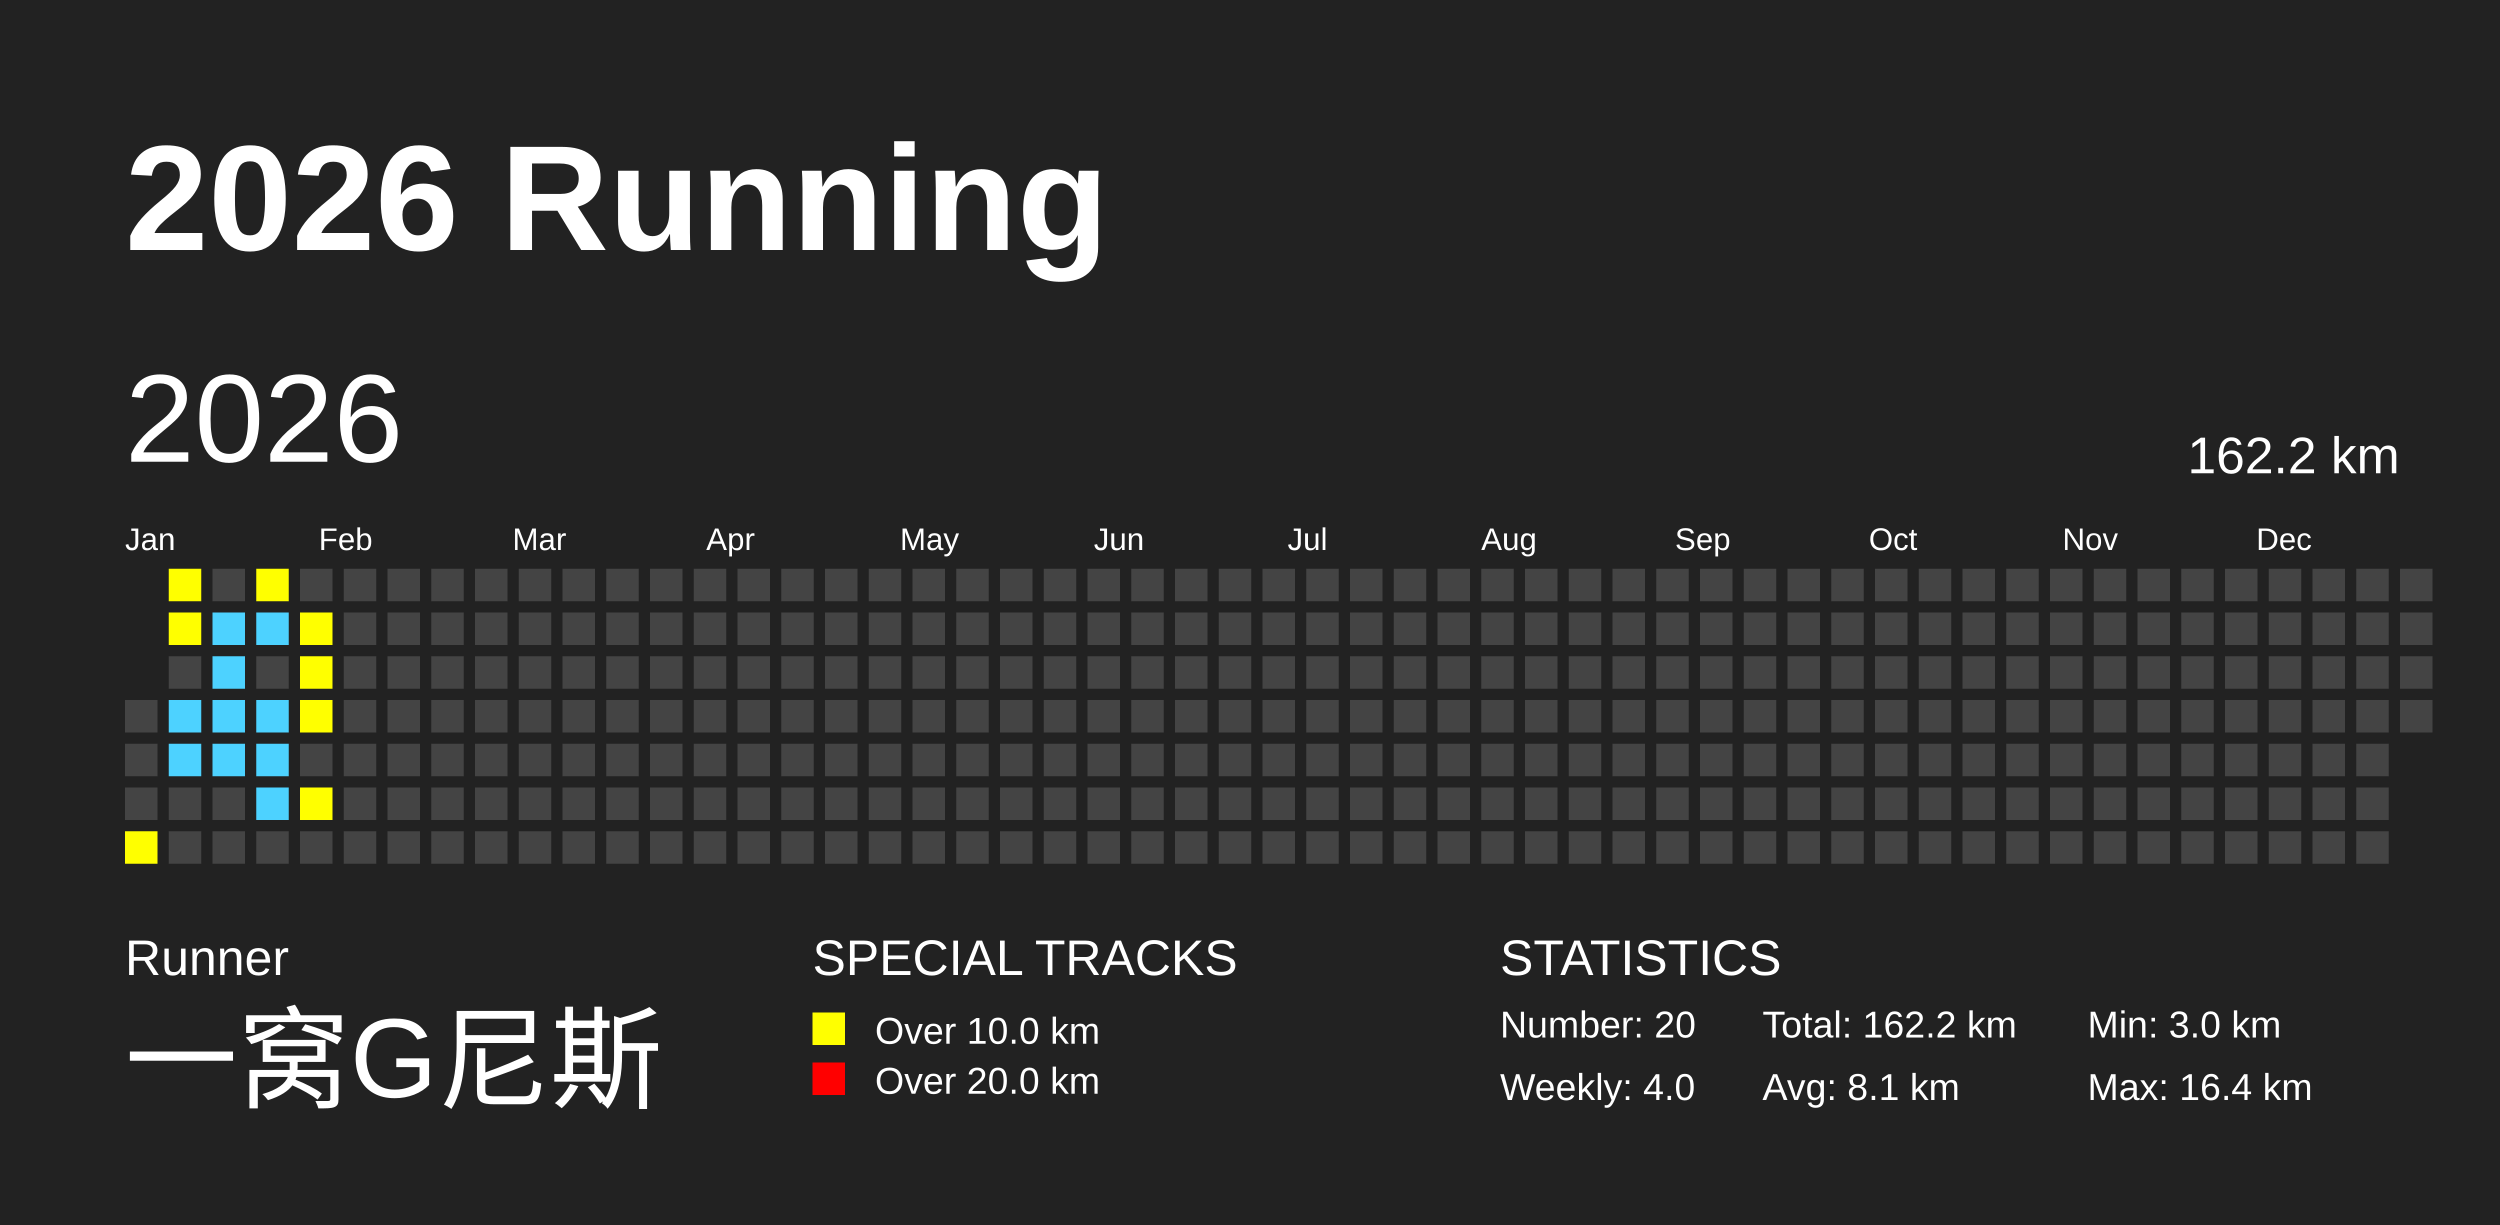
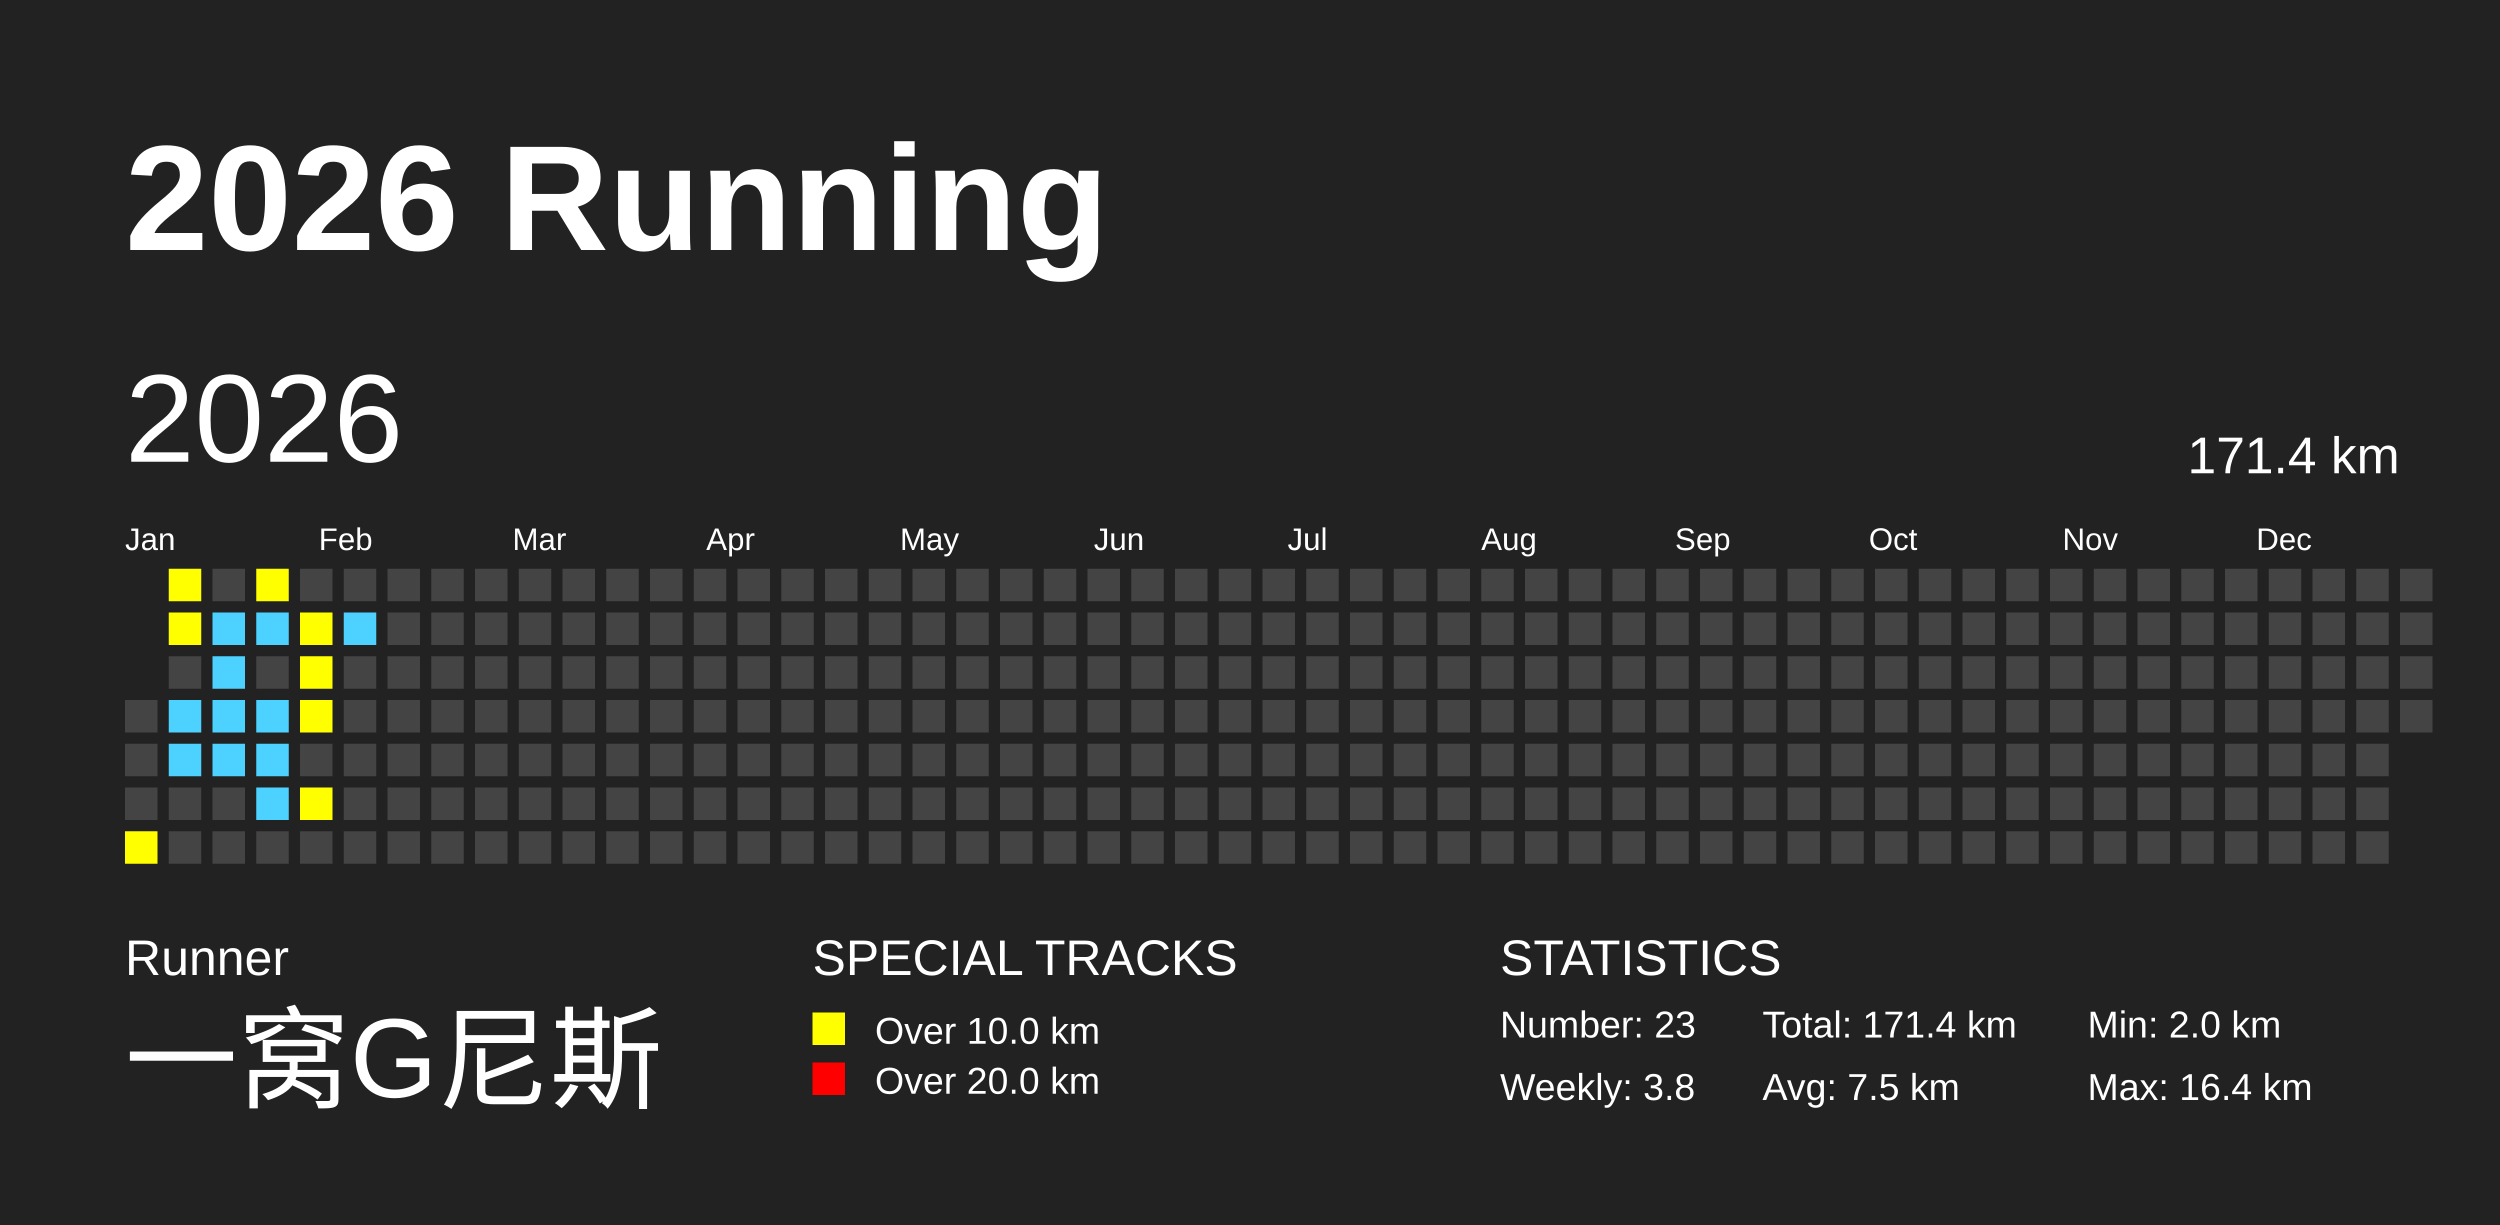
<svg xmlns="http://www.w3.org/2000/svg" baseProfile="full" height="98mm" version="1.1" viewBox="0,0,200,98" width="200mm">
  <defs />
  <rect fill="#222222" height="98" width="200" x="0" y="0" />
  <text fill="#FFFFFF" style="font-size:12px; font-family:Arial; font-weight:bold;" x="10" y="20">2026 Running</text>
  <text fill="#FFFFFF" style="font-size:4px; font-family:Arial" x="10" y="78">Runner</text>
  <text fill="#FFFFFF" style="font-size:9px; font-family:Arial" x="10" y="88">一窝G尼斯</text>
  <text fill="#FFFFFF" style="font-size:4px; font-family:Arial" x="65" y="78">SPECIAL TRACKS</text>
  <rect fill="yellow" height="2.6" width="2.6" x="65" y="81" />
  <text fill="#FFFFFF" style="font-size:3px; font-family:Arial" x="70" y="83.5">Over 10.0 km</text>
  <rect fill="red" height="2.6" width="2.6" x="65" y="85" />
  <text fill="#FFFFFF" style="font-size:3px; font-family:Arial" x="70" y="87.5">Over 20.0 km</text>
  <text fill="#FFFFFF" style="font-size:4px; font-family:Arial" x="120" y="78">STATISTICS</text>
-   <text fill="#FFFFFF" style="font-size:3px; font-family:Arial" x="120" y="83">Number: 20</text>
-   <text fill="#FFFFFF" style="font-size:3px; font-family:Arial" x="120" y="88">Weekly: 4.0</text>
-   <text fill="#FFFFFF" style="font-size:3px; font-family:Arial" x="141" y="83">Total: 162.2 km</text>
-   <text fill="#FFFFFF" style="font-size:3px; font-family:Arial" x="141" y="88">Avg: 8.1 km</text>
-   <text fill="#FFFFFF" style="font-size:3px; font-family:Arial" x="167" y="83">Min: 3.0 km</text>
+   <text fill="#FFFFFF" style="font-size:3px; font-family:Arial" x="120" y="83">Number: 23</text>
+   <text fill="#FFFFFF" style="font-size:3px; font-family:Arial" x="120" y="88">Weekly: 3.8</text>
+   <text fill="#FFFFFF" style="font-size:3px; font-family:Arial" x="141" y="83">Total: 171.4 km</text>
+   <text fill="#FFFFFF" style="font-size:3px; font-family:Arial" x="141" y="88">Avg: 7.5 km</text>
+   <text fill="#FFFFFF" style="font-size:3px; font-family:Arial" x="167" y="83">Min: 2.0 km</text>
  <text fill="#FFFFFF" style="font-size:3px; font-family:Arial" x="167" y="88">Max: 16.4 km</text>
  <text dominant-baseline="hanging" fill="#FFFFFF" style="font-size:10.0px; font-family:Arial;" x="10" y="30">2026</text>
-   <text dominant-baseline="hanging" fill="#FFFFFF" style="font-size:4.125px; font-family:Arial;" x="175" y="35">162.2 km</text>
+   <text dominant-baseline="hanging" fill="#FFFFFF" style="font-size:4.125px; font-family:Arial;" x="175" y="35">171.4 km</text>
  <text fill="#FFFFFF" style="font-size:2.5px; font-family:Arial" x="10.0" y="44">Jan</text>
  <text fill="#FFFFFF" style="font-size:2.5px; font-family:Arial" x="25.5" y="44">Feb</text>
  <text fill="#FFFFFF" style="font-size:2.5px; font-family:Arial" x="41.0" y="44">Mar</text>
  <text fill="#FFFFFF" style="font-size:2.5px; font-family:Arial" x="56.5" y="44">Apr</text>
  <text fill="#FFFFFF" style="font-size:2.5px; font-family:Arial" x="72.0" y="44">May</text>
  <text fill="#FFFFFF" style="font-size:2.5px; font-family:Arial" x="87.5" y="44">Jun</text>
  <text fill="#FFFFFF" style="font-size:2.5px; font-family:Arial" x="103.0" y="44">Jul</text>
  <text fill="#FFFFFF" style="font-size:2.5px; font-family:Arial" x="118.5" y="44">Aug</text>
  <text fill="#FFFFFF" style="font-size:2.5px; font-family:Arial" x="134.0" y="44">Sep</text>
  <text fill="#FFFFFF" style="font-size:2.5px; font-family:Arial" x="149.5" y="44">Oct</text>
  <text fill="#FFFFFF" style="font-size:2.5px; font-family:Arial" x="165.0" y="44">Nov</text>
  <text fill="#FFFFFF" style="font-size:2.5px; font-family:Arial" x="180.5" y="44">Dec</text>
  <rect fill="#444444" height="2.6" width="2.6" x="10.0" y="56.0" />
  <rect fill="#444444" height="2.6" width="2.6" x="10.0" y="59.5" />
  <rect fill="#444444" height="2.6" width="2.6" x="10.0" y="63.0" />
  <rect fill="yellow" height="2.6" width="2.6" x="10.0" y="66.5" />
  <rect fill="yellow" height="2.6" width="2.6" x="13.5" y="45.5" />
  <rect fill="yellow" height="2.6" width="2.6" x="13.5" y="49.0" />
  <rect fill="#444444" height="2.6" width="2.6" x="13.5" y="52.5" />
  <rect fill="#4DD2FF" height="2.6" width="2.6" x="13.5" y="56.0" />
  <rect fill="#4DD2FF" height="2.6" width="2.6" x="13.5" y="59.5" />
  <rect fill="#444444" height="2.6" width="2.6" x="13.5" y="63.0" />
  <rect fill="#444444" height="2.6" width="2.6" x="13.5" y="66.5" />
  <rect fill="#444444" height="2.6" width="2.6" x="17.0" y="45.5" />
  <rect fill="#4DD2FF" height="2.6" width="2.6" x="17.0" y="49.0" />
  <rect fill="#4DD2FF" height="2.6" width="2.6" x="17.0" y="52.5" />
  <rect fill="#4DD2FF" height="2.6" width="2.6" x="17.0" y="56.0" />
  <rect fill="#4DD2FF" height="2.6" width="2.6" x="17.0" y="59.5" />
  <rect fill="#444444" height="2.6" width="2.6" x="17.0" y="63.0" />
  <rect fill="#444444" height="2.6" width="2.6" x="17.0" y="66.5" />
  <rect fill="yellow" height="2.6" width="2.6" x="20.5" y="45.5" />
  <rect fill="#4DD2FF" height="2.6" width="2.6" x="20.5" y="49.0" />
  <rect fill="#444444" height="2.6" width="2.6" x="20.5" y="52.5" />
  <rect fill="#4DD2FF" height="2.6" width="2.6" x="20.5" y="56.0" />
  <rect fill="#4DD2FF" height="2.6" width="2.6" x="20.5" y="59.5" />
  <rect fill="#4DD2FF" height="2.6" width="2.6" x="20.5" y="63.0" />
  <rect fill="#444444" height="2.6" width="2.6" x="20.5" y="66.5" />
  <rect fill="#444444" height="2.6" width="2.6" x="24.0" y="45.5" />
  <rect fill="yellow" height="2.6" width="2.6" x="24.0" y="49.0" />
  <rect fill="yellow" height="2.6" width="2.6" x="24.0" y="52.5" />
  <rect fill="yellow" height="2.6" width="2.6" x="24.0" y="56.0" />
  <rect fill="#444444" height="2.6" width="2.6" x="24.0" y="59.5" />
  <rect fill="yellow" height="2.6" width="2.6" x="24.0" y="63.0" />
  <rect fill="#444444" height="2.6" width="2.6" x="24.0" y="66.5" />
  <rect fill="#444444" height="2.6" width="2.6" x="27.5" y="45.5" />
-   <rect fill="#444444" height="2.6" width="2.6" x="27.5" y="49.0" />
+   <rect fill="#4DD2FF" height="2.6" width="2.6" x="27.5" y="49.0" />
  <rect fill="#444444" height="2.6" width="2.6" x="27.5" y="52.5" />
  <rect fill="#444444" height="2.6" width="2.6" x="27.5" y="56.0" />
  <rect fill="#444444" height="2.6" width="2.6" x="27.5" y="59.5" />
  <rect fill="#444444" height="2.6" width="2.6" x="27.5" y="63.0" />
  <rect fill="#444444" height="2.6" width="2.6" x="27.5" y="66.5" />
  <rect fill="#444444" height="2.6" width="2.6" x="31.0" y="45.5" />
  <rect fill="#444444" height="2.6" width="2.6" x="31.0" y="49.0" />
  <rect fill="#444444" height="2.6" width="2.6" x="31.0" y="52.5" />
  <rect fill="#444444" height="2.6" width="2.6" x="31.0" y="56.0" />
  <rect fill="#444444" height="2.6" width="2.6" x="31.0" y="59.5" />
  <rect fill="#444444" height="2.6" width="2.6" x="31.0" y="63.0" />
  <rect fill="#444444" height="2.6" width="2.6" x="31.0" y="66.5" />
  <rect fill="#444444" height="2.6" width="2.6" x="34.5" y="45.5" />
  <rect fill="#444444" height="2.6" width="2.6" x="34.5" y="49.0" />
  <rect fill="#444444" height="2.6" width="2.6" x="34.5" y="52.5" />
  <rect fill="#444444" height="2.6" width="2.6" x="34.5" y="56.0" />
  <rect fill="#444444" height="2.6" width="2.6" x="34.5" y="59.5" />
  <rect fill="#444444" height="2.6" width="2.6" x="34.5" y="63.0" />
  <rect fill="#444444" height="2.6" width="2.6" x="34.5" y="66.5" />
  <rect fill="#444444" height="2.6" width="2.6" x="38.0" y="45.5" />
  <rect fill="#444444" height="2.6" width="2.6" x="38.0" y="49.0" />
  <rect fill="#444444" height="2.6" width="2.6" x="38.0" y="52.5" />
  <rect fill="#444444" height="2.6" width="2.6" x="38.0" y="56.0" />
  <rect fill="#444444" height="2.6" width="2.6" x="38.0" y="59.5" />
  <rect fill="#444444" height="2.6" width="2.6" x="38.0" y="63.0" />
  <rect fill="#444444" height="2.6" width="2.6" x="38.0" y="66.5" />
  <rect fill="#444444" height="2.6" width="2.6" x="41.5" y="45.5" />
  <rect fill="#444444" height="2.6" width="2.6" x="41.5" y="49.0" />
  <rect fill="#444444" height="2.6" width="2.6" x="41.5" y="52.5" />
  <rect fill="#444444" height="2.6" width="2.6" x="41.5" y="56.0" />
  <rect fill="#444444" height="2.6" width="2.6" x="41.5" y="59.5" />
  <rect fill="#444444" height="2.6" width="2.6" x="41.5" y="63.0" />
  <rect fill="#444444" height="2.6" width="2.6" x="41.5" y="66.5" />
  <rect fill="#444444" height="2.6" width="2.6" x="45.0" y="45.5" />
  <rect fill="#444444" height="2.6" width="2.6" x="45.0" y="49.0" />
  <rect fill="#444444" height="2.6" width="2.6" x="45.0" y="52.5" />
  <rect fill="#444444" height="2.6" width="2.6" x="45.0" y="56.0" />
  <rect fill="#444444" height="2.6" width="2.6" x="45.0" y="59.5" />
  <rect fill="#444444" height="2.6" width="2.6" x="45.0" y="63.0" />
  <rect fill="#444444" height="2.6" width="2.6" x="45.0" y="66.5" />
  <rect fill="#444444" height="2.6" width="2.6" x="48.5" y="45.5" />
  <rect fill="#444444" height="2.6" width="2.6" x="48.5" y="49.0" />
  <rect fill="#444444" height="2.6" width="2.6" x="48.5" y="52.5" />
  <rect fill="#444444" height="2.6" width="2.6" x="48.5" y="56.0" />
  <rect fill="#444444" height="2.6" width="2.6" x="48.5" y="59.5" />
  <rect fill="#444444" height="2.6" width="2.6" x="48.5" y="63.0" />
  <rect fill="#444444" height="2.6" width="2.6" x="48.5" y="66.5" />
  <rect fill="#444444" height="2.6" width="2.6" x="52.0" y="45.5" />
  <rect fill="#444444" height="2.6" width="2.6" x="52.0" y="49.0" />
  <rect fill="#444444" height="2.6" width="2.6" x="52.0" y="52.5" />
  <rect fill="#444444" height="2.6" width="2.6" x="52.0" y="56.0" />
  <rect fill="#444444" height="2.6" width="2.6" x="52.0" y="59.5" />
  <rect fill="#444444" height="2.6" width="2.6" x="52.0" y="63.0" />
  <rect fill="#444444" height="2.6" width="2.6" x="52.0" y="66.5" />
  <rect fill="#444444" height="2.6" width="2.6" x="55.5" y="45.5" />
  <rect fill="#444444" height="2.6" width="2.6" x="55.5" y="49.0" />
  <rect fill="#444444" height="2.6" width="2.6" x="55.5" y="52.5" />
  <rect fill="#444444" height="2.6" width="2.6" x="55.5" y="56.0" />
  <rect fill="#444444" height="2.6" width="2.6" x="55.5" y="59.5" />
  <rect fill="#444444" height="2.6" width="2.6" x="55.5" y="63.0" />
  <rect fill="#444444" height="2.6" width="2.6" x="55.5" y="66.5" />
  <rect fill="#444444" height="2.6" width="2.6" x="59.0" y="45.5" />
  <rect fill="#444444" height="2.6" width="2.6" x="59.0" y="49.0" />
  <rect fill="#444444" height="2.6" width="2.6" x="59.0" y="52.5" />
  <rect fill="#444444" height="2.6" width="2.6" x="59.0" y="56.0" />
  <rect fill="#444444" height="2.6" width="2.6" x="59.0" y="59.5" />
  <rect fill="#444444" height="2.6" width="2.6" x="59.0" y="63.0" />
  <rect fill="#444444" height="2.6" width="2.6" x="59.0" y="66.5" />
  <rect fill="#444444" height="2.6" width="2.6" x="62.5" y="45.5" />
  <rect fill="#444444" height="2.6" width="2.6" x="62.5" y="49.0" />
  <rect fill="#444444" height="2.6" width="2.6" x="62.5" y="52.5" />
  <rect fill="#444444" height="2.6" width="2.6" x="62.5" y="56.0" />
  <rect fill="#444444" height="2.6" width="2.6" x="62.5" y="59.5" />
  <rect fill="#444444" height="2.6" width="2.6" x="62.5" y="63.0" />
  <rect fill="#444444" height="2.6" width="2.6" x="62.5" y="66.5" />
  <rect fill="#444444" height="2.6" width="2.6" x="66.0" y="45.5" />
  <rect fill="#444444" height="2.6" width="2.6" x="66.0" y="49.0" />
  <rect fill="#444444" height="2.6" width="2.6" x="66.0" y="52.5" />
  <rect fill="#444444" height="2.6" width="2.6" x="66.0" y="56.0" />
  <rect fill="#444444" height="2.6" width="2.6" x="66.0" y="59.5" />
  <rect fill="#444444" height="2.6" width="2.6" x="66.0" y="63.0" />
  <rect fill="#444444" height="2.6" width="2.6" x="66.0" y="66.5" />
  <rect fill="#444444" height="2.6" width="2.6" x="69.5" y="45.5" />
  <rect fill="#444444" height="2.6" width="2.6" x="69.5" y="49.0" />
  <rect fill="#444444" height="2.6" width="2.6" x="69.5" y="52.5" />
  <rect fill="#444444" height="2.6" width="2.6" x="69.5" y="56.0" />
  <rect fill="#444444" height="2.6" width="2.6" x="69.5" y="59.5" />
  <rect fill="#444444" height="2.6" width="2.6" x="69.5" y="63.0" />
  <rect fill="#444444" height="2.6" width="2.6" x="69.5" y="66.5" />
  <rect fill="#444444" height="2.6" width="2.6" x="73.0" y="45.5" />
  <rect fill="#444444" height="2.6" width="2.6" x="73.0" y="49.0" />
  <rect fill="#444444" height="2.6" width="2.6" x="73.0" y="52.5" />
  <rect fill="#444444" height="2.6" width="2.6" x="73.0" y="56.0" />
  <rect fill="#444444" height="2.6" width="2.6" x="73.0" y="59.5" />
  <rect fill="#444444" height="2.6" width="2.6" x="73.0" y="63.0" />
  <rect fill="#444444" height="2.6" width="2.6" x="73.0" y="66.5" />
  <rect fill="#444444" height="2.6" width="2.6" x="76.5" y="45.5" />
  <rect fill="#444444" height="2.6" width="2.6" x="76.5" y="49.0" />
  <rect fill="#444444" height="2.6" width="2.6" x="76.5" y="52.5" />
  <rect fill="#444444" height="2.6" width="2.6" x="76.5" y="56.0" />
  <rect fill="#444444" height="2.6" width="2.6" x="76.5" y="59.5" />
  <rect fill="#444444" height="2.6" width="2.6" x="76.5" y="63.0" />
  <rect fill="#444444" height="2.6" width="2.6" x="76.5" y="66.5" />
  <rect fill="#444444" height="2.6" width="2.6" x="80.0" y="45.5" />
  <rect fill="#444444" height="2.6" width="2.6" x="80.0" y="49.0" />
  <rect fill="#444444" height="2.6" width="2.6" x="80.0" y="52.5" />
  <rect fill="#444444" height="2.6" width="2.6" x="80.0" y="56.0" />
  <rect fill="#444444" height="2.6" width="2.6" x="80.0" y="59.5" />
  <rect fill="#444444" height="2.6" width="2.6" x="80.0" y="63.0" />
  <rect fill="#444444" height="2.6" width="2.6" x="80.0" y="66.5" />
  <rect fill="#444444" height="2.6" width="2.6" x="83.5" y="45.5" />
  <rect fill="#444444" height="2.6" width="2.6" x="83.5" y="49.0" />
  <rect fill="#444444" height="2.6" width="2.6" x="83.5" y="52.5" />
  <rect fill="#444444" height="2.6" width="2.6" x="83.5" y="56.0" />
  <rect fill="#444444" height="2.6" width="2.6" x="83.5" y="59.5" />
  <rect fill="#444444" height="2.6" width="2.6" x="83.5" y="63.0" />
  <rect fill="#444444" height="2.6" width="2.6" x="83.5" y="66.5" />
  <rect fill="#444444" height="2.6" width="2.6" x="87.0" y="45.5" />
  <rect fill="#444444" height="2.6" width="2.6" x="87.0" y="49.0" />
  <rect fill="#444444" height="2.6" width="2.6" x="87.0" y="52.5" />
  <rect fill="#444444" height="2.6" width="2.6" x="87.0" y="56.0" />
  <rect fill="#444444" height="2.6" width="2.6" x="87.0" y="59.5" />
  <rect fill="#444444" height="2.6" width="2.6" x="87.0" y="63.0" />
  <rect fill="#444444" height="2.6" width="2.6" x="87.0" y="66.5" />
  <rect fill="#444444" height="2.6" width="2.6" x="90.5" y="45.5" />
  <rect fill="#444444" height="2.6" width="2.6" x="90.5" y="49.0" />
  <rect fill="#444444" height="2.6" width="2.6" x="90.5" y="52.5" />
  <rect fill="#444444" height="2.6" width="2.6" x="90.5" y="56.0" />
  <rect fill="#444444" height="2.6" width="2.6" x="90.5" y="59.5" />
  <rect fill="#444444" height="2.6" width="2.6" x="90.5" y="63.0" />
  <rect fill="#444444" height="2.6" width="2.6" x="90.5" y="66.5" />
  <rect fill="#444444" height="2.6" width="2.6" x="94.0" y="45.5" />
  <rect fill="#444444" height="2.6" width="2.6" x="94.0" y="49.0" />
  <rect fill="#444444" height="2.6" width="2.6" x="94.0" y="52.5" />
  <rect fill="#444444" height="2.6" width="2.6" x="94.0" y="56.0" />
  <rect fill="#444444" height="2.6" width="2.6" x="94.0" y="59.5" />
  <rect fill="#444444" height="2.6" width="2.6" x="94.0" y="63.0" />
  <rect fill="#444444" height="2.6" width="2.6" x="94.0" y="66.5" />
  <rect fill="#444444" height="2.6" width="2.6" x="97.5" y="45.5" />
  <rect fill="#444444" height="2.6" width="2.6" x="97.5" y="49.0" />
  <rect fill="#444444" height="2.6" width="2.6" x="97.5" y="52.5" />
  <rect fill="#444444" height="2.6" width="2.6" x="97.5" y="56.0" />
  <rect fill="#444444" height="2.6" width="2.6" x="97.5" y="59.5" />
  <rect fill="#444444" height="2.6" width="2.6" x="97.5" y="63.0" />
  <rect fill="#444444" height="2.6" width="2.6" x="97.5" y="66.5" />
  <rect fill="#444444" height="2.6" width="2.6" x="101.0" y="45.5" />
  <rect fill="#444444" height="2.6" width="2.6" x="101.0" y="49.0" />
  <rect fill="#444444" height="2.6" width="2.6" x="101.0" y="52.5" />
  <rect fill="#444444" height="2.6" width="2.6" x="101.0" y="56.0" />
  <rect fill="#444444" height="2.6" width="2.6" x="101.0" y="59.5" />
  <rect fill="#444444" height="2.6" width="2.6" x="101.0" y="63.0" />
  <rect fill="#444444" height="2.6" width="2.6" x="101.0" y="66.5" />
  <rect fill="#444444" height="2.6" width="2.6" x="104.5" y="45.5" />
  <rect fill="#444444" height="2.6" width="2.6" x="104.5" y="49.0" />
  <rect fill="#444444" height="2.6" width="2.6" x="104.5" y="52.5" />
  <rect fill="#444444" height="2.6" width="2.6" x="104.5" y="56.0" />
  <rect fill="#444444" height="2.6" width="2.6" x="104.5" y="59.5" />
  <rect fill="#444444" height="2.6" width="2.6" x="104.5" y="63.0" />
  <rect fill="#444444" height="2.6" width="2.6" x="104.5" y="66.5" />
  <rect fill="#444444" height="2.6" width="2.6" x="108.0" y="45.5" />
  <rect fill="#444444" height="2.6" width="2.6" x="108.0" y="49.0" />
  <rect fill="#444444" height="2.6" width="2.6" x="108.0" y="52.5" />
  <rect fill="#444444" height="2.6" width="2.6" x="108.0" y="56.0" />
  <rect fill="#444444" height="2.6" width="2.6" x="108.0" y="59.5" />
  <rect fill="#444444" height="2.6" width="2.6" x="108.0" y="63.0" />
  <rect fill="#444444" height="2.6" width="2.6" x="108.0" y="66.5" />
  <rect fill="#444444" height="2.6" width="2.6" x="111.5" y="45.5" />
  <rect fill="#444444" height="2.6" width="2.6" x="111.5" y="49.0" />
  <rect fill="#444444" height="2.6" width="2.6" x="111.5" y="52.5" />
  <rect fill="#444444" height="2.6" width="2.6" x="111.5" y="56.0" />
  <rect fill="#444444" height="2.6" width="2.6" x="111.5" y="59.5" />
  <rect fill="#444444" height="2.6" width="2.6" x="111.5" y="63.0" />
  <rect fill="#444444" height="2.6" width="2.6" x="111.5" y="66.5" />
  <rect fill="#444444" height="2.6" width="2.6" x="115.0" y="45.5" />
  <rect fill="#444444" height="2.6" width="2.6" x="115.0" y="49.0" />
  <rect fill="#444444" height="2.6" width="2.6" x="115.0" y="52.5" />
  <rect fill="#444444" height="2.6" width="2.6" x="115.0" y="56.0" />
  <rect fill="#444444" height="2.6" width="2.6" x="115.0" y="59.5" />
  <rect fill="#444444" height="2.6" width="2.6" x="115.0" y="63.0" />
  <rect fill="#444444" height="2.6" width="2.6" x="115.0" y="66.5" />
  <rect fill="#444444" height="2.6" width="2.6" x="118.5" y="45.5" />
  <rect fill="#444444" height="2.6" width="2.6" x="118.5" y="49.0" />
  <rect fill="#444444" height="2.6" width="2.6" x="118.5" y="52.5" />
  <rect fill="#444444" height="2.6" width="2.6" x="118.5" y="56.0" />
  <rect fill="#444444" height="2.6" width="2.6" x="118.5" y="59.5" />
  <rect fill="#444444" height="2.6" width="2.6" x="118.5" y="63.0" />
  <rect fill="#444444" height="2.6" width="2.6" x="118.5" y="66.5" />
  <rect fill="#444444" height="2.6" width="2.6" x="122.0" y="45.5" />
  <rect fill="#444444" height="2.6" width="2.6" x="122.0" y="49.0" />
  <rect fill="#444444" height="2.6" width="2.6" x="122.0" y="52.5" />
  <rect fill="#444444" height="2.6" width="2.6" x="122.0" y="56.0" />
  <rect fill="#444444" height="2.6" width="2.6" x="122.0" y="59.5" />
  <rect fill="#444444" height="2.6" width="2.6" x="122.0" y="63.0" />
  <rect fill="#444444" height="2.6" width="2.6" x="122.0" y="66.5" />
  <rect fill="#444444" height="2.6" width="2.6" x="125.5" y="45.5" />
  <rect fill="#444444" height="2.6" width="2.6" x="125.5" y="49.0" />
  <rect fill="#444444" height="2.6" width="2.6" x="125.5" y="52.5" />
  <rect fill="#444444" height="2.6" width="2.6" x="125.5" y="56.0" />
  <rect fill="#444444" height="2.6" width="2.6" x="125.5" y="59.5" />
  <rect fill="#444444" height="2.6" width="2.6" x="125.5" y="63.0" />
  <rect fill="#444444" height="2.6" width="2.6" x="125.5" y="66.5" />
  <rect fill="#444444" height="2.6" width="2.6" x="129.0" y="45.5" />
  <rect fill="#444444" height="2.6" width="2.6" x="129.0" y="49.0" />
  <rect fill="#444444" height="2.6" width="2.6" x="129.0" y="52.5" />
  <rect fill="#444444" height="2.6" width="2.6" x="129.0" y="56.0" />
  <rect fill="#444444" height="2.6" width="2.6" x="129.0" y="59.5" />
  <rect fill="#444444" height="2.6" width="2.6" x="129.0" y="63.0" />
  <rect fill="#444444" height="2.6" width="2.6" x="129.0" y="66.5" />
  <rect fill="#444444" height="2.6" width="2.6" x="132.5" y="45.5" />
  <rect fill="#444444" height="2.6" width="2.6" x="132.5" y="49.0" />
  <rect fill="#444444" height="2.6" width="2.6" x="132.5" y="52.5" />
  <rect fill="#444444" height="2.6" width="2.6" x="132.5" y="56.0" />
  <rect fill="#444444" height="2.6" width="2.6" x="132.5" y="59.5" />
  <rect fill="#444444" height="2.6" width="2.6" x="132.5" y="63.0" />
  <rect fill="#444444" height="2.6" width="2.6" x="132.5" y="66.5" />
  <rect fill="#444444" height="2.6" width="2.6" x="136.0" y="45.5" />
  <rect fill="#444444" height="2.6" width="2.6" x="136.0" y="49.0" />
  <rect fill="#444444" height="2.6" width="2.6" x="136.0" y="52.5" />
  <rect fill="#444444" height="2.6" width="2.6" x="136.0" y="56.0" />
  <rect fill="#444444" height="2.6" width="2.6" x="136.0" y="59.5" />
  <rect fill="#444444" height="2.6" width="2.6" x="136.0" y="63.0" />
  <rect fill="#444444" height="2.6" width="2.6" x="136.0" y="66.5" />
  <rect fill="#444444" height="2.6" width="2.6" x="139.5" y="45.5" />
  <rect fill="#444444" height="2.6" width="2.6" x="139.5" y="49.0" />
  <rect fill="#444444" height="2.6" width="2.6" x="139.5" y="52.5" />
  <rect fill="#444444" height="2.6" width="2.6" x="139.5" y="56.0" />
  <rect fill="#444444" height="2.6" width="2.6" x="139.5" y="59.5" />
  <rect fill="#444444" height="2.6" width="2.6" x="139.5" y="63.0" />
  <rect fill="#444444" height="2.6" width="2.6" x="139.5" y="66.5" />
  <rect fill="#444444" height="2.6" width="2.6" x="143.0" y="45.5" />
  <rect fill="#444444" height="2.6" width="2.6" x="143.0" y="49.0" />
  <rect fill="#444444" height="2.6" width="2.6" x="143.0" y="52.5" />
  <rect fill="#444444" height="2.6" width="2.6" x="143.0" y="56.0" />
  <rect fill="#444444" height="2.6" width="2.6" x="143.0" y="59.5" />
  <rect fill="#444444" height="2.6" width="2.6" x="143.0" y="63.0" />
  <rect fill="#444444" height="2.6" width="2.6" x="143.0" y="66.5" />
  <rect fill="#444444" height="2.6" width="2.6" x="146.5" y="45.5" />
  <rect fill="#444444" height="2.6" width="2.6" x="146.5" y="49.0" />
  <rect fill="#444444" height="2.6" width="2.6" x="146.5" y="52.5" />
  <rect fill="#444444" height="2.6" width="2.6" x="146.5" y="56.0" />
  <rect fill="#444444" height="2.6" width="2.6" x="146.5" y="59.5" />
  <rect fill="#444444" height="2.6" width="2.6" x="146.5" y="63.0" />
  <rect fill="#444444" height="2.6" width="2.6" x="146.5" y="66.5" />
  <rect fill="#444444" height="2.6" width="2.6" x="150.0" y="45.5" />
  <rect fill="#444444" height="2.6" width="2.6" x="150.0" y="49.0" />
  <rect fill="#444444" height="2.6" width="2.6" x="150.0" y="52.5" />
  <rect fill="#444444" height="2.6" width="2.6" x="150.0" y="56.0" />
  <rect fill="#444444" height="2.6" width="2.6" x="150.0" y="59.5" />
  <rect fill="#444444" height="2.6" width="2.6" x="150.0" y="63.0" />
  <rect fill="#444444" height="2.6" width="2.6" x="150.0" y="66.5" />
  <rect fill="#444444" height="2.6" width="2.6" x="153.5" y="45.5" />
  <rect fill="#444444" height="2.6" width="2.6" x="153.5" y="49.0" />
  <rect fill="#444444" height="2.6" width="2.6" x="153.5" y="52.5" />
  <rect fill="#444444" height="2.6" width="2.6" x="153.5" y="56.0" />
  <rect fill="#444444" height="2.6" width="2.6" x="153.5" y="59.5" />
  <rect fill="#444444" height="2.6" width="2.6" x="153.5" y="63.0" />
  <rect fill="#444444" height="2.6" width="2.6" x="153.5" y="66.5" />
  <rect fill="#444444" height="2.6" width="2.6" x="157.0" y="45.5" />
  <rect fill="#444444" height="2.6" width="2.6" x="157.0" y="49.0" />
  <rect fill="#444444" height="2.6" width="2.6" x="157.0" y="52.5" />
  <rect fill="#444444" height="2.6" width="2.6" x="157.0" y="56.0" />
  <rect fill="#444444" height="2.6" width="2.6" x="157.0" y="59.5" />
  <rect fill="#444444" height="2.6" width="2.6" x="157.0" y="63.0" />
  <rect fill="#444444" height="2.6" width="2.6" x="157.0" y="66.5" />
  <rect fill="#444444" height="2.6" width="2.6" x="160.5" y="45.5" />
  <rect fill="#444444" height="2.6" width="2.6" x="160.5" y="49.0" />
  <rect fill="#444444" height="2.6" width="2.6" x="160.5" y="52.5" />
  <rect fill="#444444" height="2.6" width="2.6" x="160.5" y="56.0" />
  <rect fill="#444444" height="2.6" width="2.6" x="160.5" y="59.5" />
  <rect fill="#444444" height="2.6" width="2.6" x="160.5" y="63.0" />
  <rect fill="#444444" height="2.6" width="2.6" x="160.5" y="66.5" />
  <rect fill="#444444" height="2.6" width="2.6" x="164.0" y="45.5" />
  <rect fill="#444444" height="2.6" width="2.6" x="164.0" y="49.0" />
  <rect fill="#444444" height="2.6" width="2.6" x="164.0" y="52.5" />
  <rect fill="#444444" height="2.6" width="2.6" x="164.0" y="56.0" />
  <rect fill="#444444" height="2.6" width="2.6" x="164.0" y="59.5" />
  <rect fill="#444444" height="2.6" width="2.6" x="164.0" y="63.0" />
  <rect fill="#444444" height="2.6" width="2.6" x="164.0" y="66.5" />
  <rect fill="#444444" height="2.6" width="2.6" x="167.5" y="45.5" />
  <rect fill="#444444" height="2.6" width="2.6" x="167.5" y="49.0" />
  <rect fill="#444444" height="2.6" width="2.6" x="167.5" y="52.5" />
  <rect fill="#444444" height="2.6" width="2.6" x="167.5" y="56.0" />
  <rect fill="#444444" height="2.6" width="2.6" x="167.5" y="59.5" />
  <rect fill="#444444" height="2.6" width="2.6" x="167.5" y="63.0" />
  <rect fill="#444444" height="2.6" width="2.6" x="167.5" y="66.5" />
  <rect fill="#444444" height="2.6" width="2.6" x="171.0" y="45.5" />
  <rect fill="#444444" height="2.6" width="2.6" x="171.0" y="49.0" />
  <rect fill="#444444" height="2.6" width="2.6" x="171.0" y="52.5" />
  <rect fill="#444444" height="2.6" width="2.6" x="171.0" y="56.0" />
  <rect fill="#444444" height="2.6" width="2.6" x="171.0" y="59.5" />
  <rect fill="#444444" height="2.6" width="2.6" x="171.0" y="63.0" />
  <rect fill="#444444" height="2.6" width="2.6" x="171.0" y="66.5" />
  <rect fill="#444444" height="2.6" width="2.6" x="174.5" y="45.5" />
  <rect fill="#444444" height="2.6" width="2.6" x="174.5" y="49.0" />
  <rect fill="#444444" height="2.6" width="2.6" x="174.5" y="52.5" />
  <rect fill="#444444" height="2.6" width="2.6" x="174.5" y="56.0" />
  <rect fill="#444444" height="2.6" width="2.6" x="174.5" y="59.5" />
  <rect fill="#444444" height="2.6" width="2.6" x="174.5" y="63.0" />
  <rect fill="#444444" height="2.6" width="2.6" x="174.5" y="66.5" />
  <rect fill="#444444" height="2.6" width="2.6" x="178.0" y="45.5" />
  <rect fill="#444444" height="2.6" width="2.6" x="178.0" y="49.0" />
  <rect fill="#444444" height="2.6" width="2.6" x="178.0" y="52.5" />
  <rect fill="#444444" height="2.6" width="2.6" x="178.0" y="56.0" />
  <rect fill="#444444" height="2.6" width="2.6" x="178.0" y="59.5" />
  <rect fill="#444444" height="2.6" width="2.6" x="178.0" y="63.0" />
  <rect fill="#444444" height="2.6" width="2.6" x="178.0" y="66.5" />
  <rect fill="#444444" height="2.6" width="2.6" x="181.5" y="45.5" />
  <rect fill="#444444" height="2.6" width="2.6" x="181.5" y="49.0" />
  <rect fill="#444444" height="2.6" width="2.6" x="181.5" y="52.5" />
  <rect fill="#444444" height="2.6" width="2.6" x="181.5" y="56.0" />
  <rect fill="#444444" height="2.6" width="2.6" x="181.5" y="59.5" />
  <rect fill="#444444" height="2.6" width="2.6" x="181.5" y="63.0" />
  <rect fill="#444444" height="2.6" width="2.6" x="181.5" y="66.5" />
  <rect fill="#444444" height="2.6" width="2.6" x="185.0" y="45.5" />
  <rect fill="#444444" height="2.6" width="2.6" x="185.0" y="49.0" />
  <rect fill="#444444" height="2.6" width="2.6" x="185.0" y="52.5" />
  <rect fill="#444444" height="2.6" width="2.6" x="185.0" y="56.0" />
  <rect fill="#444444" height="2.6" width="2.6" x="185.0" y="59.5" />
  <rect fill="#444444" height="2.6" width="2.6" x="185.0" y="63.0" />
  <rect fill="#444444" height="2.6" width="2.6" x="185.0" y="66.5" />
  <rect fill="#444444" height="2.6" width="2.6" x="188.5" y="45.5" />
  <rect fill="#444444" height="2.6" width="2.6" x="188.5" y="49.0" />
  <rect fill="#444444" height="2.6" width="2.6" x="188.5" y="52.5" />
  <rect fill="#444444" height="2.6" width="2.6" x="188.5" y="56.0" />
  <rect fill="#444444" height="2.6" width="2.6" x="188.5" y="59.5" />
  <rect fill="#444444" height="2.6" width="2.6" x="188.5" y="63.0" />
  <rect fill="#444444" height="2.6" width="2.6" x="188.5" y="66.5" />
  <rect fill="#444444" height="2.6" width="2.6" x="192.0" y="45.5" />
  <rect fill="#444444" height="2.6" width="2.6" x="192.0" y="49.0" />
  <rect fill="#444444" height="2.6" width="2.6" x="192.0" y="52.5" />
  <rect fill="#444444" height="2.6" width="2.6" x="192.0" y="56.0" />
</svg>
